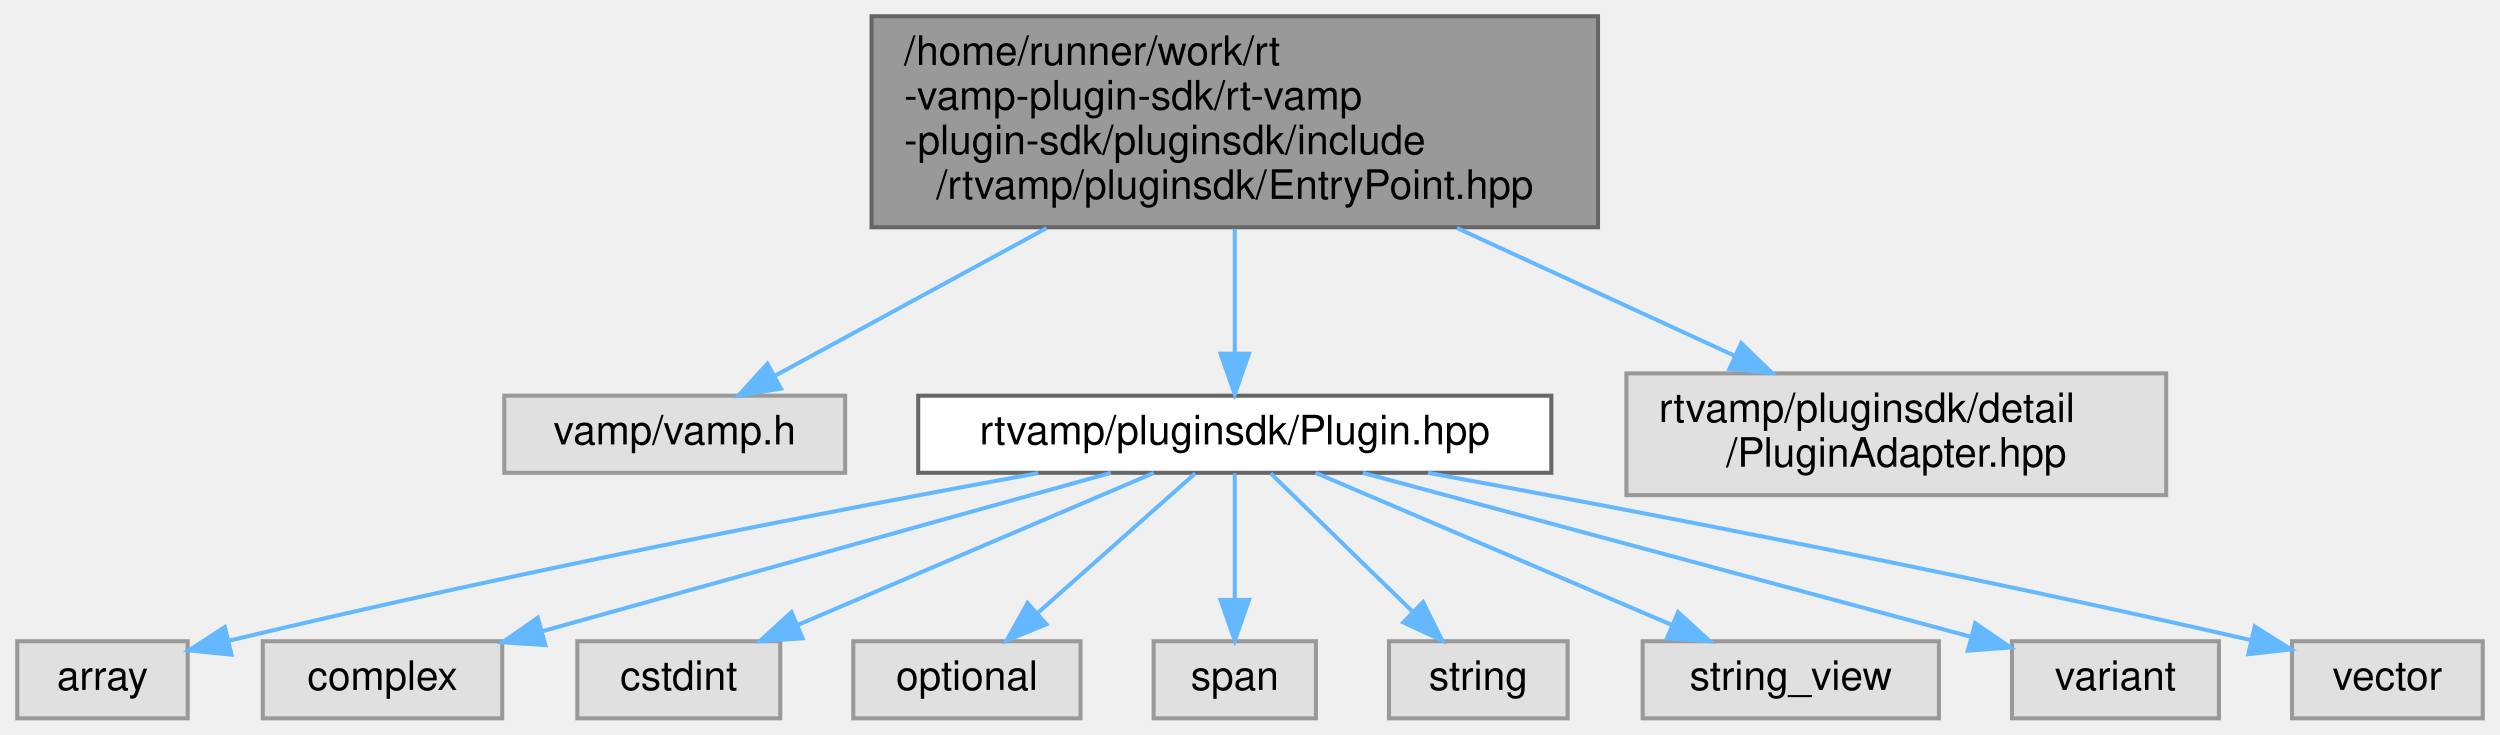
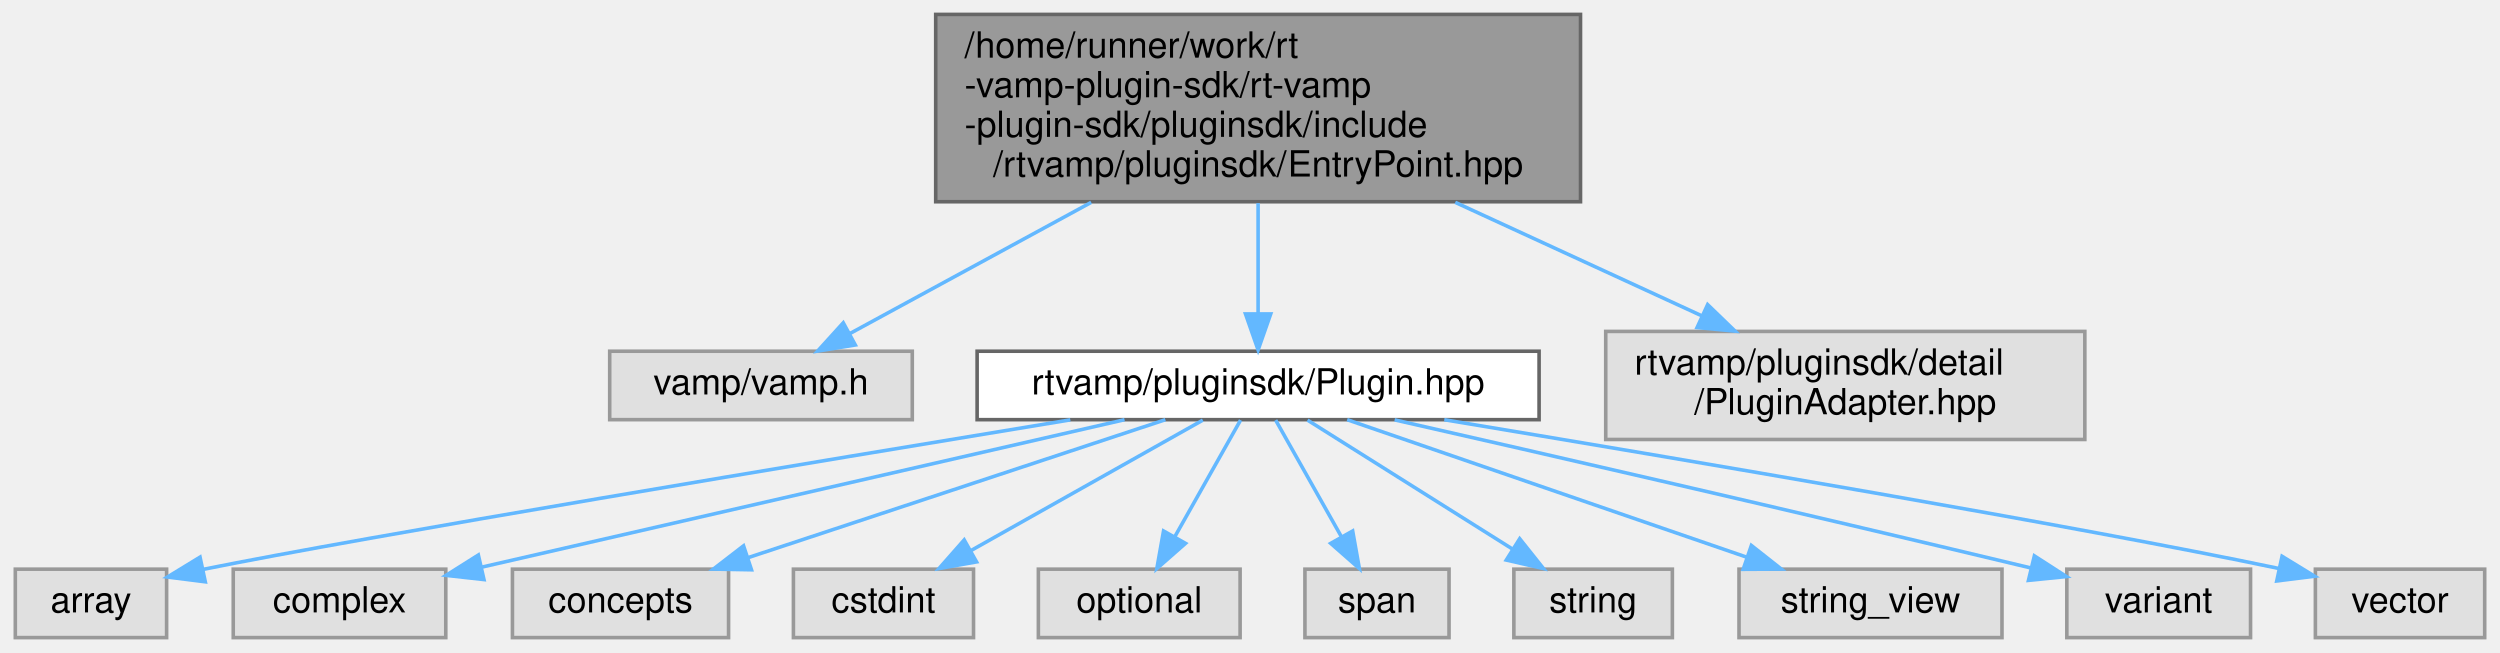
- <svg xmlns="http://www.w3.org/2000/svg" xmlns:xlink="http://www.w3.org/1999/xlink" width="616pt" height="181pt" viewBox="0.00 0.00 615.50 181.00">
+ <svg xmlns="http://www.w3.org/2000/svg" xmlns:xlink="http://www.w3.org/1999/xlink" width="694pt" height="181pt" viewBox="0.00 0.00 693.50 181.00">
  <g id="graph0" class="graph" transform="scale(1 1) rotate(0) translate(4 177)">
    <g id="Node000001" class="node">
      <g id="a_Node000001">
        <a xlink:title=" ">
-           <polygon fill="#999999" stroke="#666666" points="389.5,-173 210.5,-173 210.5,-121 389.5,-121 389.5,-173" />
-           <text text-anchor="start" x="218.5" y="-161" font-family="Helvetica,sans-Serif" font-size="10.00">/home/runner/work/rt</text>
-           <text text-anchor="start" x="218.5" y="-150" font-family="Helvetica,sans-Serif" font-size="10.00">-vamp-plugin-sdk/rt-vamp</text>
-           <text text-anchor="start" x="218.5" y="-139" font-family="Helvetica,sans-Serif" font-size="10.00">-plugin-sdk/pluginsdk/include</text>
-           <text text-anchor="middle" x="300" y="-128" font-family="Helvetica,sans-Serif" font-size="10.00">/rtvamp/pluginsdk/EntryPoint.hpp</text>
+           <polygon fill="#999999" stroke="#666666" points="434.5,-173 255.5,-173 255.5,-121 434.5,-121 434.5,-173" />
+           <text text-anchor="start" x="263.5" y="-161" font-family="Helvetica,sans-Serif" font-size="10.00">/home/runner/work/rt</text>
+           <text text-anchor="start" x="263.5" y="-150" font-family="Helvetica,sans-Serif" font-size="10.00">-vamp-plugin-sdk/rt-vamp</text>
+           <text text-anchor="start" x="263.5" y="-139" font-family="Helvetica,sans-Serif" font-size="10.00">-plugin-sdk/pluginsdk/include</text>
+           <text text-anchor="middle" x="345" y="-128" font-family="Helvetica,sans-Serif" font-size="10.00">/rtvamp/pluginsdk/EntryPoint.hpp</text>
        </a>
      </g>
    </g>
    <g id="Node000002" class="node">
      <g id="a_Node000002">
        <a xlink:title=" ">
-           <polygon fill="#e0e0e0" stroke="#999999" points="204,-79.5 120,-79.5 120,-60.5 204,-60.5 204,-79.5" />
-           <text text-anchor="middle" x="162" y="-67.5" font-family="Helvetica,sans-Serif" font-size="10.00">vamp/vamp.h</text>
+           <polygon fill="#e0e0e0" stroke="#999999" points="249,-79.5 165,-79.5 165,-60.5 249,-60.5 249,-79.5" />
+           <text text-anchor="middle" x="207" y="-67.5" font-family="Helvetica,sans-Serif" font-size="10.00">vamp/vamp.h</text>
        </a>
      </g>
    </g>
    <g id="edge1_Node000001_Node000002" class="edge">
      <g id="a_edge1_Node000001_Node000002">
        <a xlink:title=" ">
-           <path fill="none" stroke="#63b8ff" d="M253.66,-120.82C231.26,-108.64 205.27,-94.52 186.7,-84.42" />
-           <polygon fill="#63b8ff" stroke="#63b8ff" points="188.18,-81.24 177.72,-79.54 184.84,-87.39 188.18,-81.24" />
+           <path fill="none" stroke="#63b8ff" d="M298.66,-120.82C276.26,-108.64 250.27,-94.52 231.7,-84.42" />
+           <polygon fill="#63b8ff" stroke="#63b8ff" points="233.18,-81.24 222.72,-79.54 229.84,-87.39 233.18,-81.24" />
        </a>
      </g>
    </g>
    <g id="Node000003" class="node">
      <g id="a_Node000003">
        <a xlink:href="pluginsdk_2include_2rtvamp_2pluginsdk_2Plugin_8hpp.html" target="_top" xlink:title=" ">
-           <polygon fill="white" stroke="#666666" points="378,-79.5 222,-79.5 222,-60.5 378,-60.5 378,-79.5" />
-           <text text-anchor="middle" x="300" y="-67.5" font-family="Helvetica,sans-Serif" font-size="10.00">rtvamp/pluginsdk/Plugin.hpp</text>
+           <polygon fill="white" stroke="#666666" points="423,-79.5 267,-79.5 267,-60.5 423,-60.5 423,-79.5" />
+           <text text-anchor="middle" x="345" y="-67.5" font-family="Helvetica,sans-Serif" font-size="10.00">rtvamp/pluginsdk/Plugin.hpp</text>
        </a>
      </g>
    </g>
    <g id="edge2_Node000001_Node000003" class="edge">
      <g id="a_edge2_Node000001_Node000003">
        <a xlink:title=" ">
-           <path fill="none" stroke="#63b8ff" d="M300,-120.61C300,-110.58 300,-99.25 300,-89.96" />
-           <polygon fill="#63b8ff" stroke="#63b8ff" points="303.5,-89.85 300,-79.85 296.5,-89.85 303.5,-89.85" />
+           <path fill="none" stroke="#63b8ff" d="M345,-120.61C345,-110.58 345,-99.25 345,-89.96" />
+           <polygon fill="#63b8ff" stroke="#63b8ff" points="348.5,-89.85 345,-79.85 341.5,-89.85 348.5,-89.85" />
+         </a>
+       </g>
+     </g>
+     <g id="Node000014" class="node">
+       <g id="a_Node000014">
+         <a xlink:title=" ">
+           <polygon fill="#e0e0e0" stroke="#999999" points="574.5,-85 441.5,-85 441.5,-55 574.5,-55 574.5,-85" />
+           <text text-anchor="start" x="449.5" y="-73" font-family="Helvetica,sans-Serif" font-size="10.00">rtvamp/pluginsdk/detail</text>
+           <text text-anchor="middle" x="508" y="-62" font-family="Helvetica,sans-Serif" font-size="10.00">/PluginAdapter.hpp</text>
+         </a>
+       </g>
+     </g>
+     <g id="edge13_Node000001_Node000014" class="edge">
+       <g id="a_edge13_Node000001_Node000014">
+         <a xlink:title=" ">
+           <path fill="none" stroke="#63b8ff" d="M399.73,-120.82C422.19,-110.48 447.69,-98.75 468.31,-89.26" />
+           <polygon fill="#63b8ff" stroke="#63b8ff" points="469.79,-92.44 477.41,-85.08 466.86,-86.08 469.79,-92.44" />
+         </a>
+       </g>
+     </g>
+     <g id="Node000004" class="node">
+       <g id="a_Node000004">
+         <a xlink:title=" ">
+           <polygon fill="#e0e0e0" stroke="#999999" points="42,-19 0,-19 0,0 42,0 42,-19" />
+           <text text-anchor="middle" x="21" y="-7" font-family="Helvetica,sans-Serif" font-size="10.00">array</text>
+         </a>
+       </g>
+     </g>
+     <g id="edge3_Node000003_Node000004" class="edge">
+       <g id="a_edge3_Node000003_Node000004">
+         <a xlink:title=" ">
+           <path fill="none" stroke="#63b8ff" d="M292.87,-60.45C221.2,-48.65 96.79,-27.99 52.18,-18.95" />
+           <polygon fill="#63b8ff" stroke="#63b8ff" points="52.74,-15.49 42.23,-16.82 51.28,-22.34 52.74,-15.49" />
+         </a>
+       </g>
+     </g>
+     <g id="Node000005" class="node">
+       <g id="a_Node000005">
+         <a xlink:title=" ">
+           <polygon fill="#e0e0e0" stroke="#999999" points="119.5,-19 60.5,-19 60.5,0 119.5,0 119.5,-19" />
+           <text text-anchor="middle" x="90" y="-7" font-family="Helvetica,sans-Serif" font-size="10.00">complex</text>
+         </a>
+       </g>
+     </g>
+     <g id="edge4_Node000003_Node000005" class="edge">
+       <g id="a_edge4_Node000003_Node000005">
+         <a xlink:title=" ">
+           <path fill="none" stroke="#63b8ff" d="M307.92,-60.49C260.33,-49.58 178.13,-30.72 129.43,-19.55" />
+           <polygon fill="#63b8ff" stroke="#63b8ff" points="130.1,-16.11 119.57,-17.28 128.54,-22.93 130.1,-16.11" />
+         </a>
+       </g>
+     </g>
+     <g id="Node000006" class="node">
+       <g id="a_Node000006">
+         <a xlink:title=" ">
+           <polygon fill="#e0e0e0" stroke="#999999" points="198,-19 138,-19 138,0 198,0 198,-19" />
+           <text text-anchor="middle" x="168" y="-7" font-family="Helvetica,sans-Serif" font-size="10.00">concepts</text>
+         </a>
+       </g>
+     </g>
+     <g id="edge5_Node000003_Node000006" class="edge">
+       <g id="a_edge5_Node000003_Node000006">
+         <a xlink:title=" ">
+           <path fill="none" stroke="#63b8ff" d="M319.26,-60.49C288.72,-50.4 237.63,-33.51 203.38,-22.19" />
+           <polygon fill="#63b8ff" stroke="#63b8ff" points="204.36,-18.83 193.77,-19.02 202.16,-25.48 204.36,-18.83" />
+         </a>
+       </g>
+     </g>
+     <g id="Node000007" class="node">
+       <g id="a_Node000007">
+         <a xlink:title=" ">
+           <polygon fill="#e0e0e0" stroke="#999999" points="266,-19 216,-19 216,0 266,0 266,-19" />
+           <text text-anchor="middle" x="241" y="-7" font-family="Helvetica,sans-Serif" font-size="10.00">cstdint</text>
+         </a>
+       </g>
+     </g>
+     <g id="edge6_Node000003_Node000007" class="edge">
+       <g id="a_edge6_Node000003_Node000007">
+         <a xlink:title=" ">
+           <path fill="none" stroke="#63b8ff" d="M329.65,-60.37C312.68,-50.82 285.1,-35.31 265.21,-24.12" />
+           <polygon fill="#63b8ff" stroke="#63b8ff" points="266.84,-21.02 256.41,-19.17 263.41,-27.12 266.84,-21.02" />
+         </a>
+       </g>
+     </g>
+     <g id="Node000008" class="node">
+       <g id="a_Node000008">
+         <a xlink:title=" ">
+           <polygon fill="#e0e0e0" stroke="#999999" points="340,-19 284,-19 284,0 340,0 340,-19" />
+           <text text-anchor="middle" x="312" y="-7" font-family="Helvetica,sans-Serif" font-size="10.00">optional</text>
+         </a>
+       </g>
+     </g>
+     <g id="edge7_Node000003_Node000008" class="edge">
+       <g id="a_edge7_Node000003_Node000008">
+         <a xlink:title=" ">
+           <path fill="none" stroke="#63b8ff" d="M340.13,-60.37C335.35,-51.9 327.93,-38.74 321.91,-28.07" />
+           <polygon fill="#63b8ff" stroke="#63b8ff" points="324.85,-26.16 316.89,-19.17 318.75,-29.6 324.85,-26.16" />
+         </a>
+       </g>
+     </g>
+     <g id="Node000009" class="node">
+       <g id="a_Node000009">
+         <a xlink:title=" ">
+           <polygon fill="#e0e0e0" stroke="#999999" points="398,-19 358,-19 358,0 398,0 398,-19" />
+           <text text-anchor="middle" x="378" y="-7" font-family="Helvetica,sans-Serif" font-size="10.00">span</text>
+         </a>
+       </g>
+     </g>
+     <g id="edge8_Node000003_Node000009" class="edge">
+       <g id="a_edge8_Node000003_Node000009">
+         <a xlink:title=" ">
+           <path fill="none" stroke="#63b8ff" d="M349.87,-60.37C354.65,-51.9 362.07,-38.74 368.09,-28.07" />
+           <polygon fill="#63b8ff" stroke="#63b8ff" points="371.25,-29.6 373.11,-19.17 365.15,-26.16 371.25,-29.6" />
+         </a>
+       </g>
+     </g>
+     <g id="Node000010" class="node">
+       <g id="a_Node000010">
+         <a xlink:title=" ">
+           <polygon fill="#e0e0e0" stroke="#999999" points="460,-19 416,-19 416,0 460,0 460,-19" />
+           <text text-anchor="middle" x="438" y="-7" font-family="Helvetica,sans-Serif" font-size="10.00">string</text>
+         </a>
+       </g>
+     </g>
+     <g id="edge9_Node000003_Node000010" class="edge">
+       <g id="a_edge9_Node000003_Node000010">
+         <a xlink:title=" ">
+           <path fill="none" stroke="#63b8ff" d="M358.72,-60.37C373.7,-50.95 397.89,-35.73 415.62,-24.58" />
+           <polygon fill="#63b8ff" stroke="#63b8ff" points="417.62,-27.45 424.22,-19.17 413.89,-21.53 417.62,-27.45" />
+         </a>
+       </g>
+     </g>
+     <g id="Node000011" class="node">
+       <g id="a_Node000011">
+         <a xlink:title=" ">
+           <polygon fill="#e0e0e0" stroke="#999999" points="551.5,-19 478.5,-19 478.5,0 551.5,0 551.5,-19" />
+           <text text-anchor="middle" x="515" y="-7" font-family="Helvetica,sans-Serif" font-size="10.00">string_view</text>
+         </a>
+       </g>
+     </g>
+     <g id="edge10_Node000003_Node000011" class="edge">
+       <g id="a_edge10_Node000003_Node000011">
+         <a xlink:title=" ">
+           <path fill="none" stroke="#63b8ff" d="M369.72,-60.49C398.93,-50.44 447.7,-33.66 480.59,-22.34" />
+           <polygon fill="#63b8ff" stroke="#63b8ff" points="481.93,-25.58 490.25,-19.02 479.66,-18.96 481.93,-25.58" />
+         </a>
+       </g>
+     </g>
+     <g id="Node000012" class="node">
+       <g id="a_Node000012">
+         <a xlink:title=" ">
+           <polygon fill="#e0e0e0" stroke="#999999" points="620.5,-19 569.5,-19 569.5,0 620.5,0 620.5,-19" />
+           <text text-anchor="middle" x="595" y="-7" font-family="Helvetica,sans-Serif" font-size="10.00">variant</text>
+         </a>
+       </g>
+     </g>
+     <g id="edge11_Node000003_Node000012" class="edge">
+       <g id="a_edge11_Node000003_Node000012">
+         <a xlink:title=" ">
+           <path fill="none" stroke="#63b8ff" d="M382.9,-60.44C424.04,-51.1 491.95,-35.54 559.44,-19.35" />
+           <polygon fill="#63b8ff" stroke="#63b8ff" points="560.49,-22.69 569.39,-16.95 558.85,-15.89 560.49,-22.69" />
        </a>
      </g>
    </g>
    <g id="Node000013" class="node">
      <g id="a_Node000013">
        <a xlink:title=" ">
-           <polygon fill="#e0e0e0" stroke="#999999" points="529.5,-85 396.5,-85 396.5,-55 529.5,-55 529.5,-85" />
-           <text text-anchor="start" x="404.5" y="-73" font-family="Helvetica,sans-Serif" font-size="10.00">rtvamp/pluginsdk/detail</text>
-           <text text-anchor="middle" x="463" y="-62" font-family="Helvetica,sans-Serif" font-size="10.00">/PluginAdapter.hpp</text>
-         </a>
-       </g>
-     </g>
-     <g id="edge12_Node000001_Node000013" class="edge">
-       <g id="a_edge12_Node000001_Node000013">
-         <a xlink:title=" ">
-           <path fill="none" stroke="#63b8ff" d="M354.73,-120.82C377.19,-110.48 402.69,-98.75 423.31,-89.26" />
-           <polygon fill="#63b8ff" stroke="#63b8ff" points="424.79,-92.44 432.41,-85.08 421.86,-86.08 424.79,-92.44" />
-         </a>
-       </g>
-     </g>
-     <g id="Node000004" class="node">
-       <g id="a_Node000004">
-         <a xlink:title=" ">
-           <polygon fill="#e0e0e0" stroke="#999999" points="42,-19 0,-19 0,0 42,0 42,-19" />
-           <text text-anchor="middle" x="21" y="-7" font-family="Helvetica,sans-Serif" font-size="10.00">array</text>
-         </a>
-       </g>
-     </g>
-     <g id="edge3_Node000003_Node000004" class="edge">
-       <g id="a_edge3_Node000003_Node000004">
-         <a xlink:title=" ">
-           <path fill="none" stroke="#63b8ff" d="M251.56,-60.43C203.36,-51.64 127.12,-37.05 52.32,-19.17" />
-           <polygon fill="#63b8ff" stroke="#63b8ff" points="52.79,-15.69 42.25,-16.74 51.15,-22.49 52.79,-15.69" />
-         </a>
-       </g>
-     </g>
-     <g id="Node000005" class="node">
-       <g id="a_Node000005">
-         <a xlink:title=" ">
-           <polygon fill="#e0e0e0" stroke="#999999" points="119.5,-19 60.5,-19 60.5,0 119.5,0 119.5,-19" />
-           <text text-anchor="middle" x="90" y="-7" font-family="Helvetica,sans-Serif" font-size="10.00">complex</text>
-         </a>
-       </g>
-     </g>
-     <g id="edge4_Node000003_Node000005" class="edge">
-       <g id="a_edge4_Node000003_Node000005">
-         <a xlink:title=" ">
-           <path fill="none" stroke="#63b8ff" d="M269.46,-60.49C232.45,-50.18 169.99,-32.78 129.38,-21.47" />
-           <polygon fill="#63b8ff" stroke="#63b8ff" points="130.13,-18.05 119.55,-18.73 128.25,-24.79 130.13,-18.05" />
-         </a>
-       </g>
-     </g>
-     <g id="Node000006" class="node">
-       <g id="a_Node000006">
-         <a xlink:title=" ">
-           <polygon fill="#e0e0e0" stroke="#999999" points="188,-19 138,-19 138,0 188,0 188,-19" />
-           <text text-anchor="middle" x="163" y="-7" font-family="Helvetica,sans-Serif" font-size="10.00">cstdint</text>
-         </a>
-       </g>
-     </g>
-     <g id="edge5_Node000003_Node000006" class="edge">
-       <g id="a_edge5_Node000003_Node000006">
-         <a xlink:title=" ">
-           <path fill="none" stroke="#63b8ff" d="M280.08,-60.49C257.05,-50.66 218.92,-34.38 192.46,-23.08" />
-           <polygon fill="#63b8ff" stroke="#63b8ff" points="193.52,-19.72 182.95,-19.02 190.77,-26.16 193.52,-19.72" />
-         </a>
-       </g>
-     </g>
-     <g id="Node000007" class="node">
-       <g id="a_Node000007">
-         <a xlink:title=" ">
-           <polygon fill="#e0e0e0" stroke="#999999" points="262,-19 206,-19 206,0 262,0 262,-19" />
-           <text text-anchor="middle" x="234" y="-7" font-family="Helvetica,sans-Serif" font-size="10.00">optional</text>
-         </a>
-       </g>
-     </g>
-     <g id="edge6_Node000003_Node000007" class="edge">
-       <g id="a_edge6_Node000003_Node000007">
-         <a xlink:title=" ">
-           <path fill="none" stroke="#63b8ff" d="M290.26,-60.37C280.03,-51.3 263.71,-36.84 251.28,-25.82" />
-           <polygon fill="#63b8ff" stroke="#63b8ff" points="253.58,-23.18 243.78,-19.17 248.94,-28.42 253.58,-23.18" />
-         </a>
-       </g>
-     </g>
-     <g id="Node000008" class="node">
-       <g id="a_Node000008">
-         <a xlink:title=" ">
-           <polygon fill="#e0e0e0" stroke="#999999" points="320,-19 280,-19 280,0 320,0 320,-19" />
-           <text text-anchor="middle" x="300" y="-7" font-family="Helvetica,sans-Serif" font-size="10.00">span</text>
-         </a>
-       </g>
-     </g>
-     <g id="edge7_Node000003_Node000008" class="edge">
-       <g id="a_edge7_Node000003_Node000008">
-         <a xlink:title=" ">
-           <path fill="none" stroke="#63b8ff" d="M300,-60.37C300,-52.25 300,-39.81 300,-29.39" />
-           <polygon fill="#63b8ff" stroke="#63b8ff" points="303.5,-29.17 300,-19.17 296.5,-29.17 303.5,-29.17" />
-         </a>
-       </g>
-     </g>
-     <g id="Node000009" class="node">
-       <g id="a_Node000009">
-         <a xlink:title=" ">
-           <polygon fill="#e0e0e0" stroke="#999999" points="382,-19 338,-19 338,0 382,0 382,-19" />
-           <text text-anchor="middle" x="360" y="-7" font-family="Helvetica,sans-Serif" font-size="10.00">string</text>
-         </a>
-       </g>
-     </g>
-     <g id="edge8_Node000003_Node000009" class="edge">
-       <g id="a_edge8_Node000003_Node000009">
-         <a xlink:title=" ">
-           <path fill="none" stroke="#63b8ff" d="M308.85,-60.37C317.98,-51.47 332.42,-37.39 343.64,-26.45" />
-           <polygon fill="#63b8ff" stroke="#63b8ff" points="346.39,-28.65 351.11,-19.17 341.51,-23.64 346.39,-28.65" />
-         </a>
-       </g>
-     </g>
-     <g id="Node000010" class="node">
-       <g id="a_Node000010">
-         <a xlink:title=" ">
-           <polygon fill="#e0e0e0" stroke="#999999" points="473.5,-19 400.5,-19 400.5,0 473.5,0 473.5,-19" />
-           <text text-anchor="middle" x="437" y="-7" font-family="Helvetica,sans-Serif" font-size="10.00">string_view</text>
-         </a>
-       </g>
-     </g>
-     <g id="edge9_Node000003_Node000010" class="edge">
-       <g id="a_edge9_Node000003_Node000010">
-         <a xlink:title=" ">
-           <path fill="none" stroke="#63b8ff" d="M319.92,-60.49C342.95,-50.66 381.08,-34.38 407.54,-23.08" />
-           <polygon fill="#63b8ff" stroke="#63b8ff" points="409.23,-26.16 417.05,-19.02 406.48,-19.72 409.23,-26.16" />
-         </a>
-       </g>
-     </g>
-     <g id="Node000011" class="node">
-       <g id="a_Node000011">
-         <a xlink:title=" ">
-           <polygon fill="#e0e0e0" stroke="#999999" points="542.5,-19 491.5,-19 491.5,0 542.5,0 542.5,-19" />
-           <text text-anchor="middle" x="517" y="-7" font-family="Helvetica,sans-Serif" font-size="10.00">variant</text>
-         </a>
-       </g>
-     </g>
-     <g id="edge10_Node000003_Node000011" class="edge">
-       <g id="a_edge10_Node000003_Node000011">
-         <a xlink:title=" ">
-           <path fill="none" stroke="#63b8ff" d="M331.55,-60.49C371.41,-49.75 439.8,-31.31 481.46,-20.08" />
-           <polygon fill="#63b8ff" stroke="#63b8ff" points="482.44,-23.44 491.18,-17.46 480.62,-16.68 482.44,-23.44" />
-         </a>
-       </g>
-     </g>
-     <g id="Node000012" class="node">
-       <g id="a_Node000012">
-         <a xlink:title=" ">
-           <polygon fill="#e0e0e0" stroke="#999999" points="607.5,-19 560.5,-19 560.5,0 607.5,0 607.5,-19" />
-           <text text-anchor="middle" x="584" y="-7" font-family="Helvetica,sans-Serif" font-size="10.00">vector</text>
-         </a>
-       </g>
-     </g>
-     <g id="edge11_Node000003_Node000012" class="edge">
-       <g id="a_edge11_Node000003_Node000012">
-         <a xlink:title=" ">
-           <path fill="none" stroke="#63b8ff" d="M347.57,-60.5C396.29,-51.58 474.44,-36.7 550.53,-19.24" />
-           <polygon fill="#63b8ff" stroke="#63b8ff" points="551.32,-22.64 560.28,-16.98 549.74,-15.82 551.32,-22.64" />
+           <polygon fill="#e0e0e0" stroke="#999999" points="685.5,-19 638.5,-19 638.5,0 685.5,0 685.5,-19" />
+           <text text-anchor="middle" x="662" y="-7" font-family="Helvetica,sans-Serif" font-size="10.00">vector</text>
+         </a>
+       </g>
+     </g>
+     <g id="edge12_Node000003_Node000013" class="edge">
+       <g id="a_edge12_Node000003_Node000013">
+         <a xlink:title=" ">
+           <path fill="none" stroke="#63b8ff" d="M396.68,-60.48C462.21,-49.59 572.55,-30.94 628.5,-19.16" />
+           <polygon fill="#63b8ff" stroke="#63b8ff" points="629.25,-22.57 638.29,-17.04 627.78,-15.73 629.25,-22.57" />
        </a>
      </g>
    </g>
  </g>
</svg>
